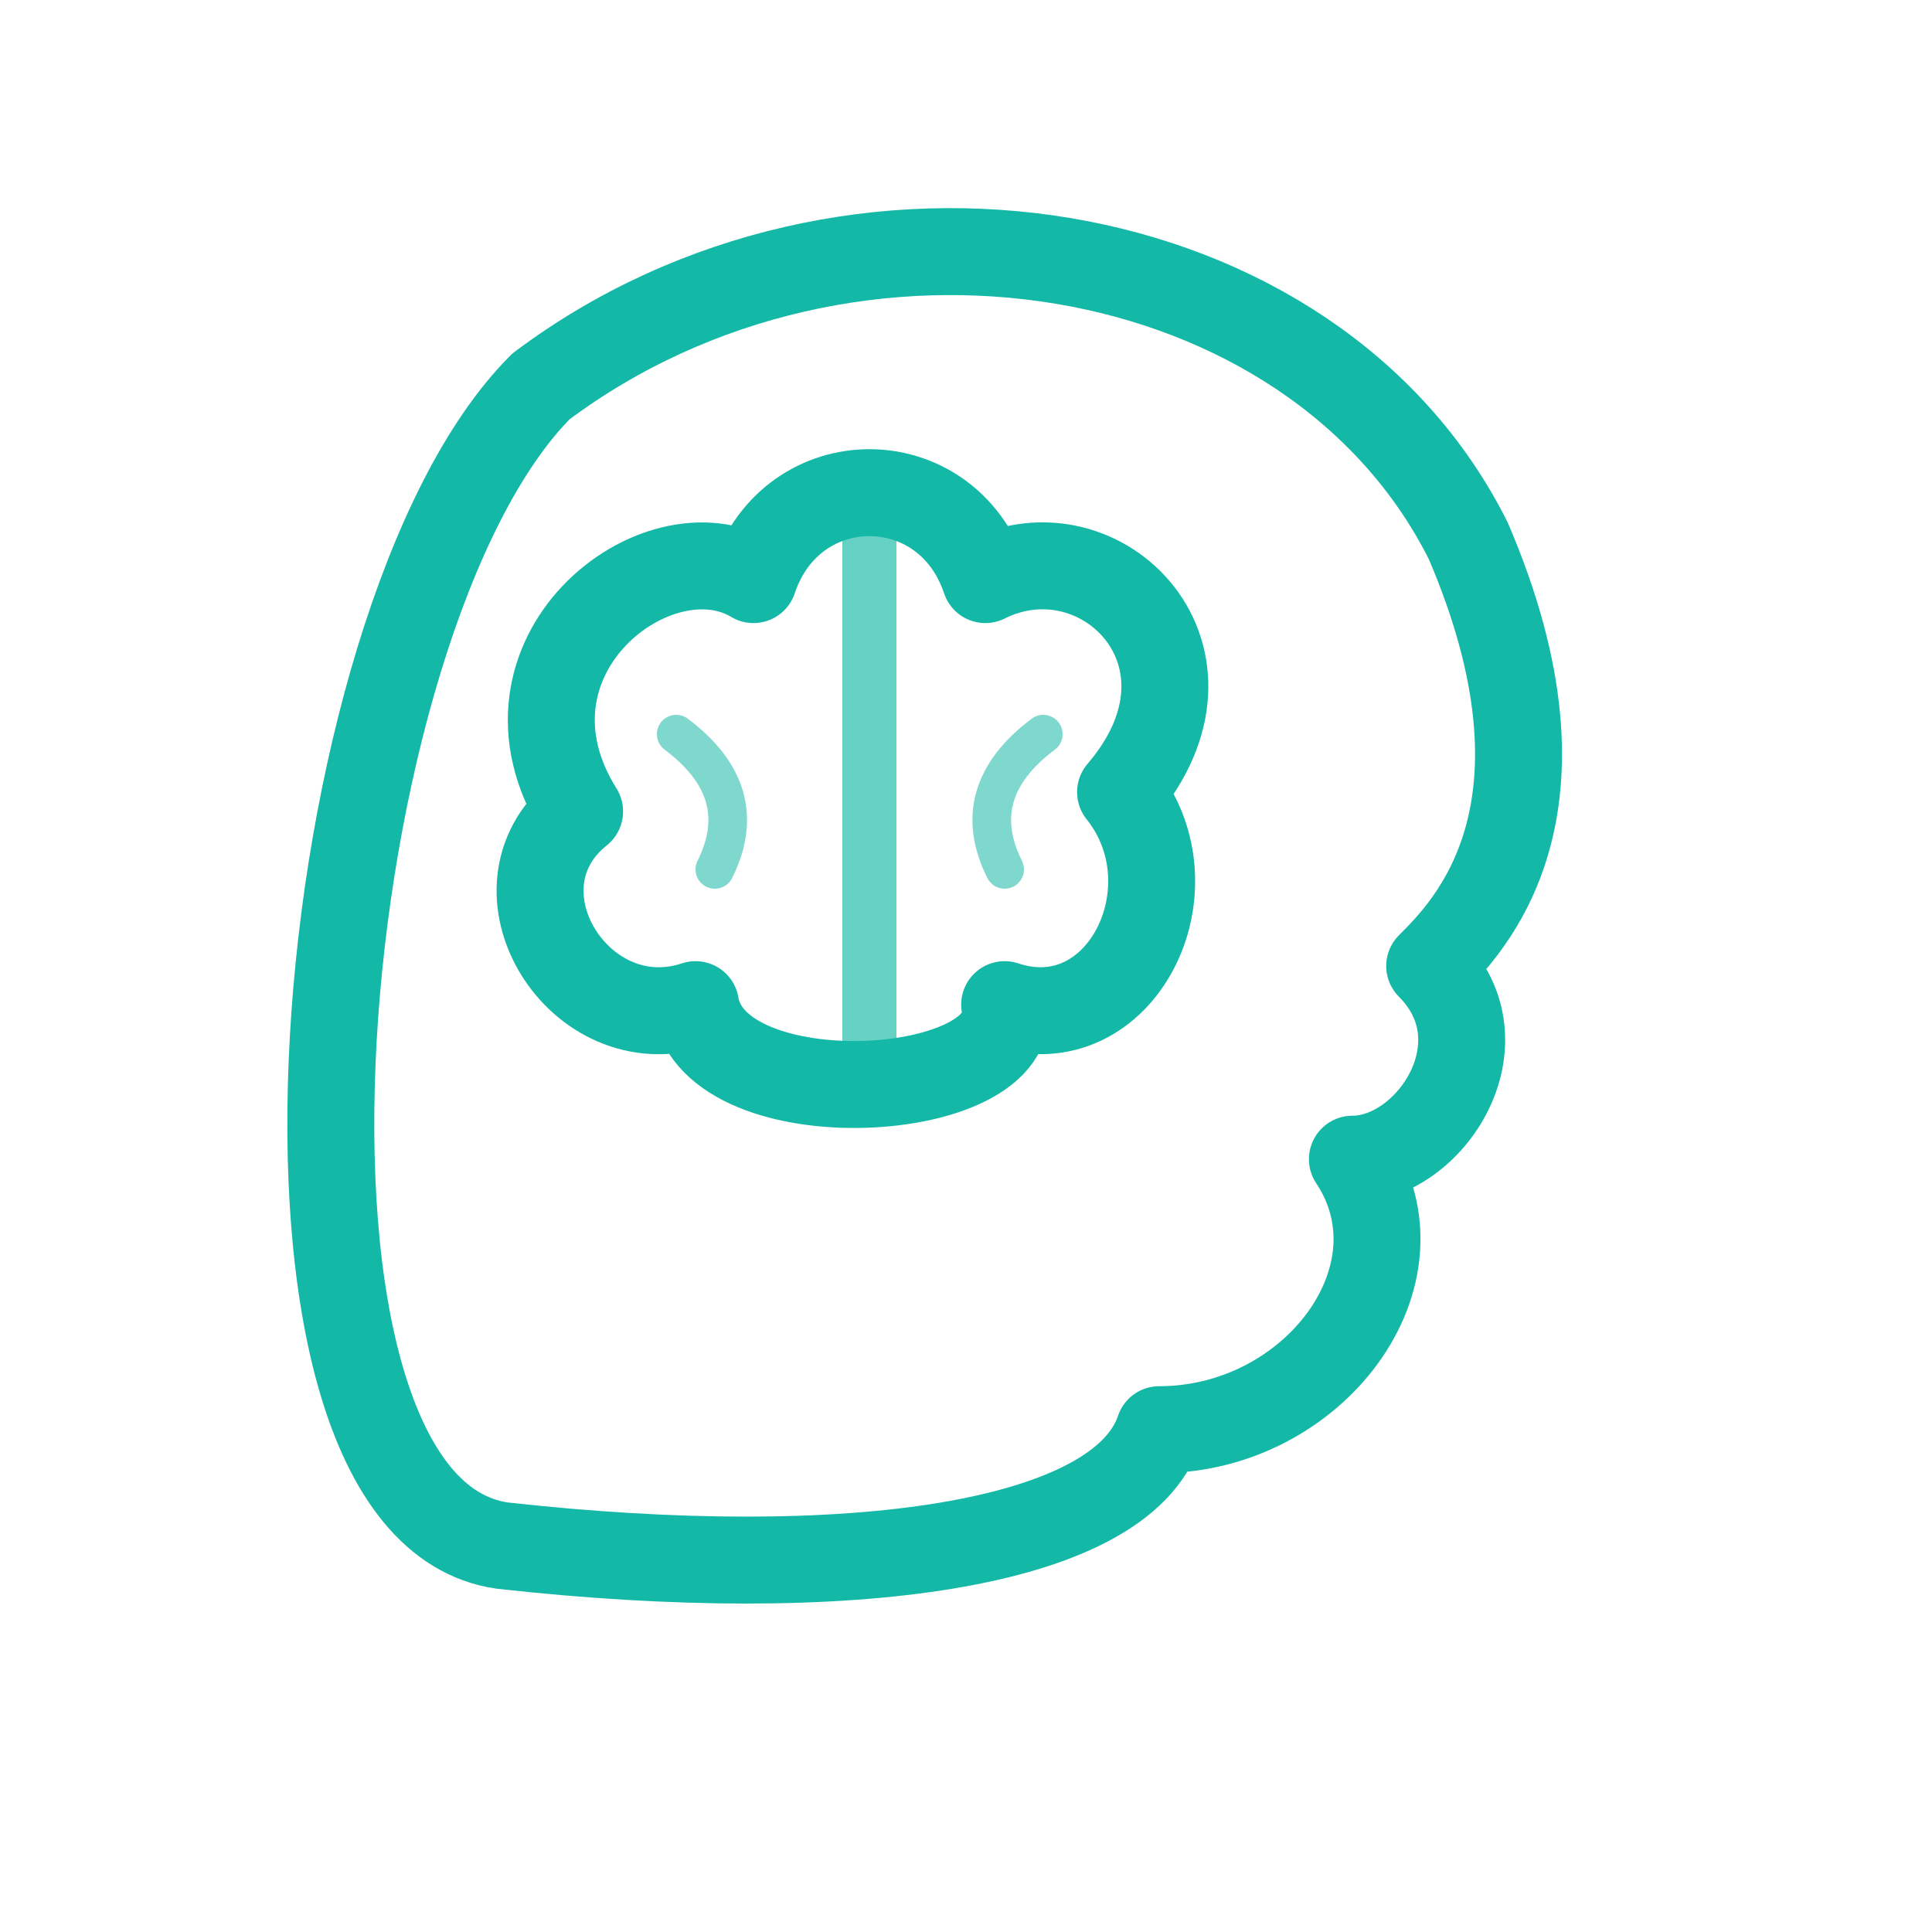
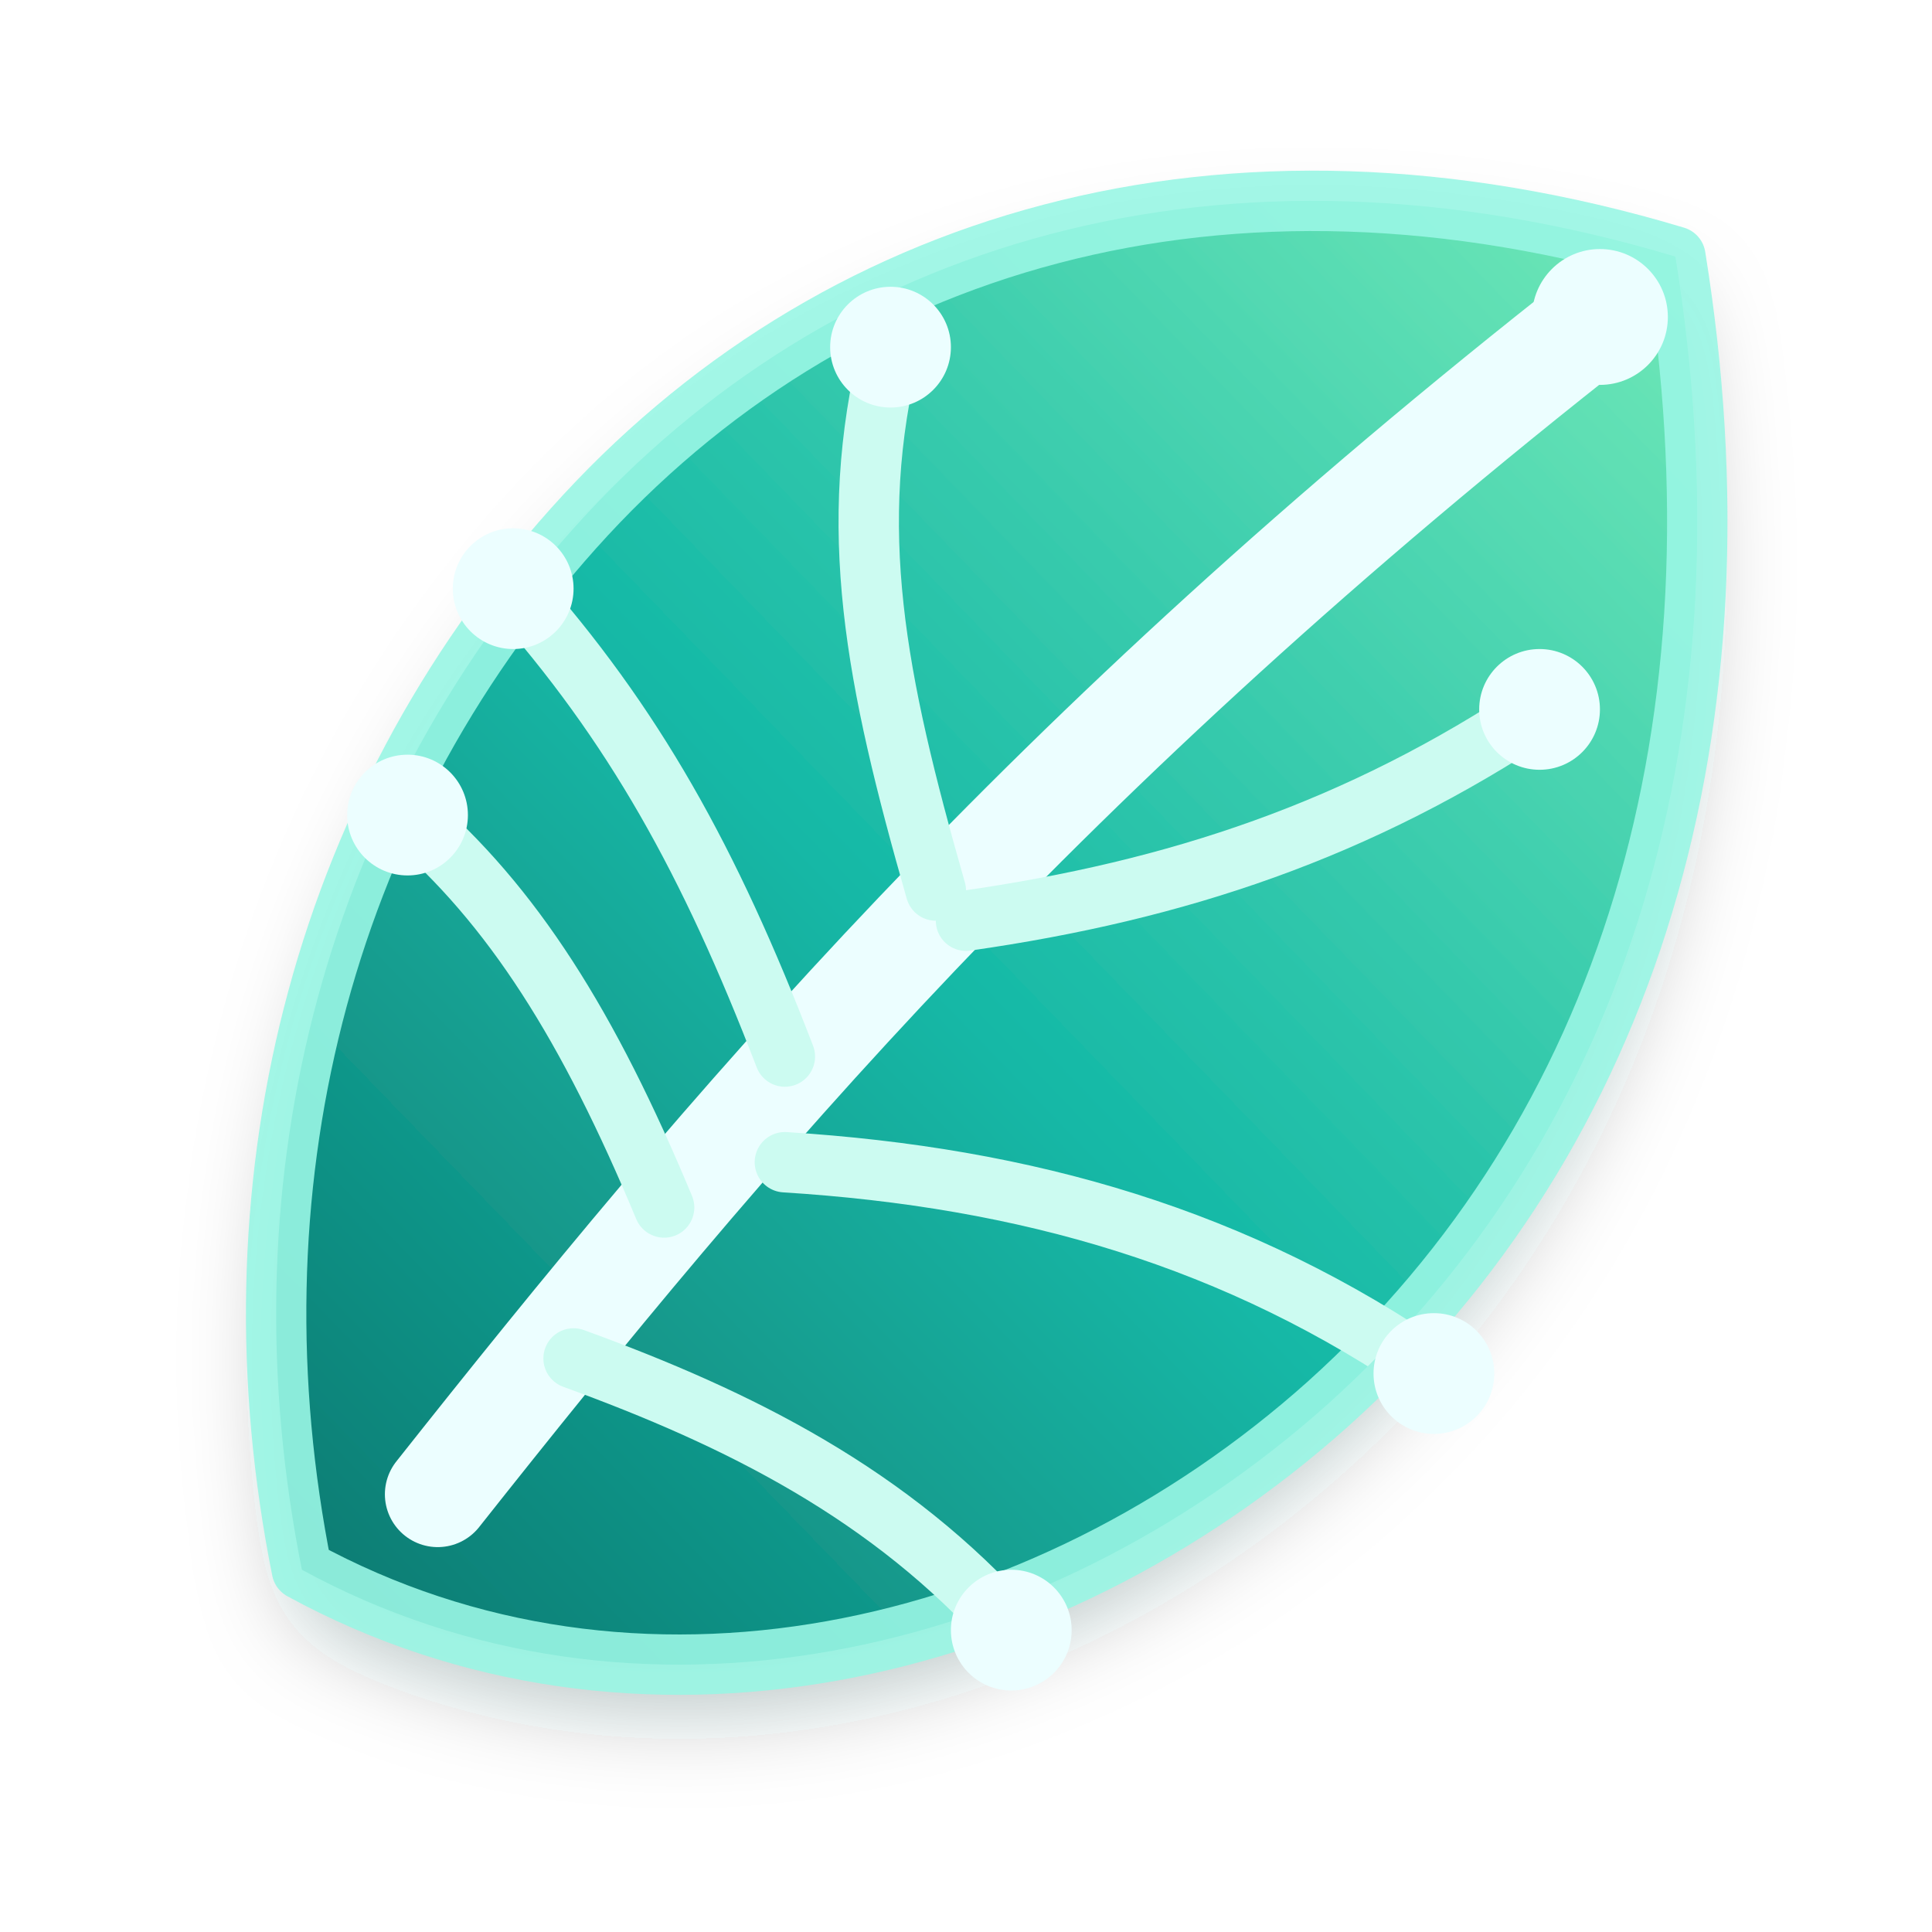
- <svg xmlns="http://www.w3.org/2000/svg" viewBox="0 0 100 100">
-   <g stroke="#14b8a6" stroke-width="4.5" fill="none" stroke-linecap="round" stroke-linejoin="round">
-     <path d="M 26 80              C 12 78 16 32 28 20              C 44 8 68 12 76 28              C 82 42 76 48 74 50              C 78 54 74 60 70 60              C 74 66 68 74 60 74              C 58 80 44 82 26 80 Z" />
-     <g transform="translate(44 42)">
-       <path d="M -14 0                C -19 -8 -10 -15 -5 -12                C -3 -18 5 -18 7 -12                C 13 -15 20 -8 14 -1                C 18 4 14 12 8 10                C 9 15 -7 16 -8 10                C -14 12 -19 4 -14 0 Z" />
-       <path d="M 1 -14 L 1 13" stroke-width="2.8" opacity="0.65" />
-       <path d="M -9 -4 Q -5 -1 -7 3" stroke-width="2" opacity="0.55" />
-       <path d="M 10 -4 Q 6 -1 8 3" stroke-width="2" opacity="0.55" />
-     </g>
+ <svg xmlns="http://www.w3.org/2000/svg" viewBox="0 0 128 128" role="img" aria-label="Teale resource leaf icon">
+   <defs>
+     <linearGradient id="leaf" x1="17" y1="109" x2="111" y2="18" gradientUnits="userSpaceOnUse">
+       <stop offset="0" stop-color="#0f766e" />
+       <stop offset="0.48" stop-color="#14b8a6" />
+       <stop offset="1" stop-color="#6ee7b7" />
+     </linearGradient>
+     <filter id="soft-shadow" x="-12%" y="-12%" width="124%" height="124%">
+       <feDropShadow dx="0" dy="3" stdDeviation="3" flood-color="#052e2b" flood-opacity="0.28" />
+     </filter>
+     <path id="leaf-shape" d="M20 104C15 79 21 54 38 35C55 16 81 8 111 17C116 48 108 75 88 93C69 110 42 116 20 104Z" />
+     <clipPath id="inside-leaf">
+       <use href="#leaf-shape" />
+     </clipPath>
+   </defs>
+   <use href="#leaf-shape" fill="url(#leaf)" filter="url(#soft-shadow)" />
+   <path d="M20 104C15 79 21 54 38 35C55 16 81 8 111 17C116 48 108 75 88 93C69 110 42 116 20 104Z" fill="none" stroke="#99f6e4" stroke-width="4" stroke-linejoin="round" opacity="0.9" />
+   <g clip-path="url(#inside-leaf)" fill="none" stroke-linecap="round" stroke-linejoin="round">
+     <path d="M29 99C48 75 69 50 106 21" stroke="#ecfeff" stroke-width="7" />
+     <path d="M44 80C39 68 34 60 27 54" stroke="#ccfbf1" stroke-width="4" />
+     <path d="M52 70C47 57 42 48 34 39" stroke="#ccfbf1" stroke-width="4" />
+     <path d="M62 59C58 45 56 35 59 23" stroke="#ccfbf1" stroke-width="4" />
+     <path d="M64 61C78 59 90 55 102 47" stroke="#ccfbf1" stroke-width="4" />
+     <path d="M52 77C68 78 82 82 95 91" stroke="#ccfbf1" stroke-width="4" />
+     <path d="M38 90C49 94 59 99 67 108" stroke="#ccfbf1" stroke-width="4" />
+   </g>
+   <g fill="#ecfeff">
+     <circle cx="27" cy="54" r="4" />
+     <circle cx="34" cy="39" r="4" />
+     <circle cx="59" cy="23" r="4" />
+     <circle cx="102" cy="47" r="4" />
+     <circle cx="95" cy="91" r="4" />
+     <circle cx="67" cy="108" r="4" />
+     <circle cx="106" cy="21" r="4.5" />
  </g>
</svg>
